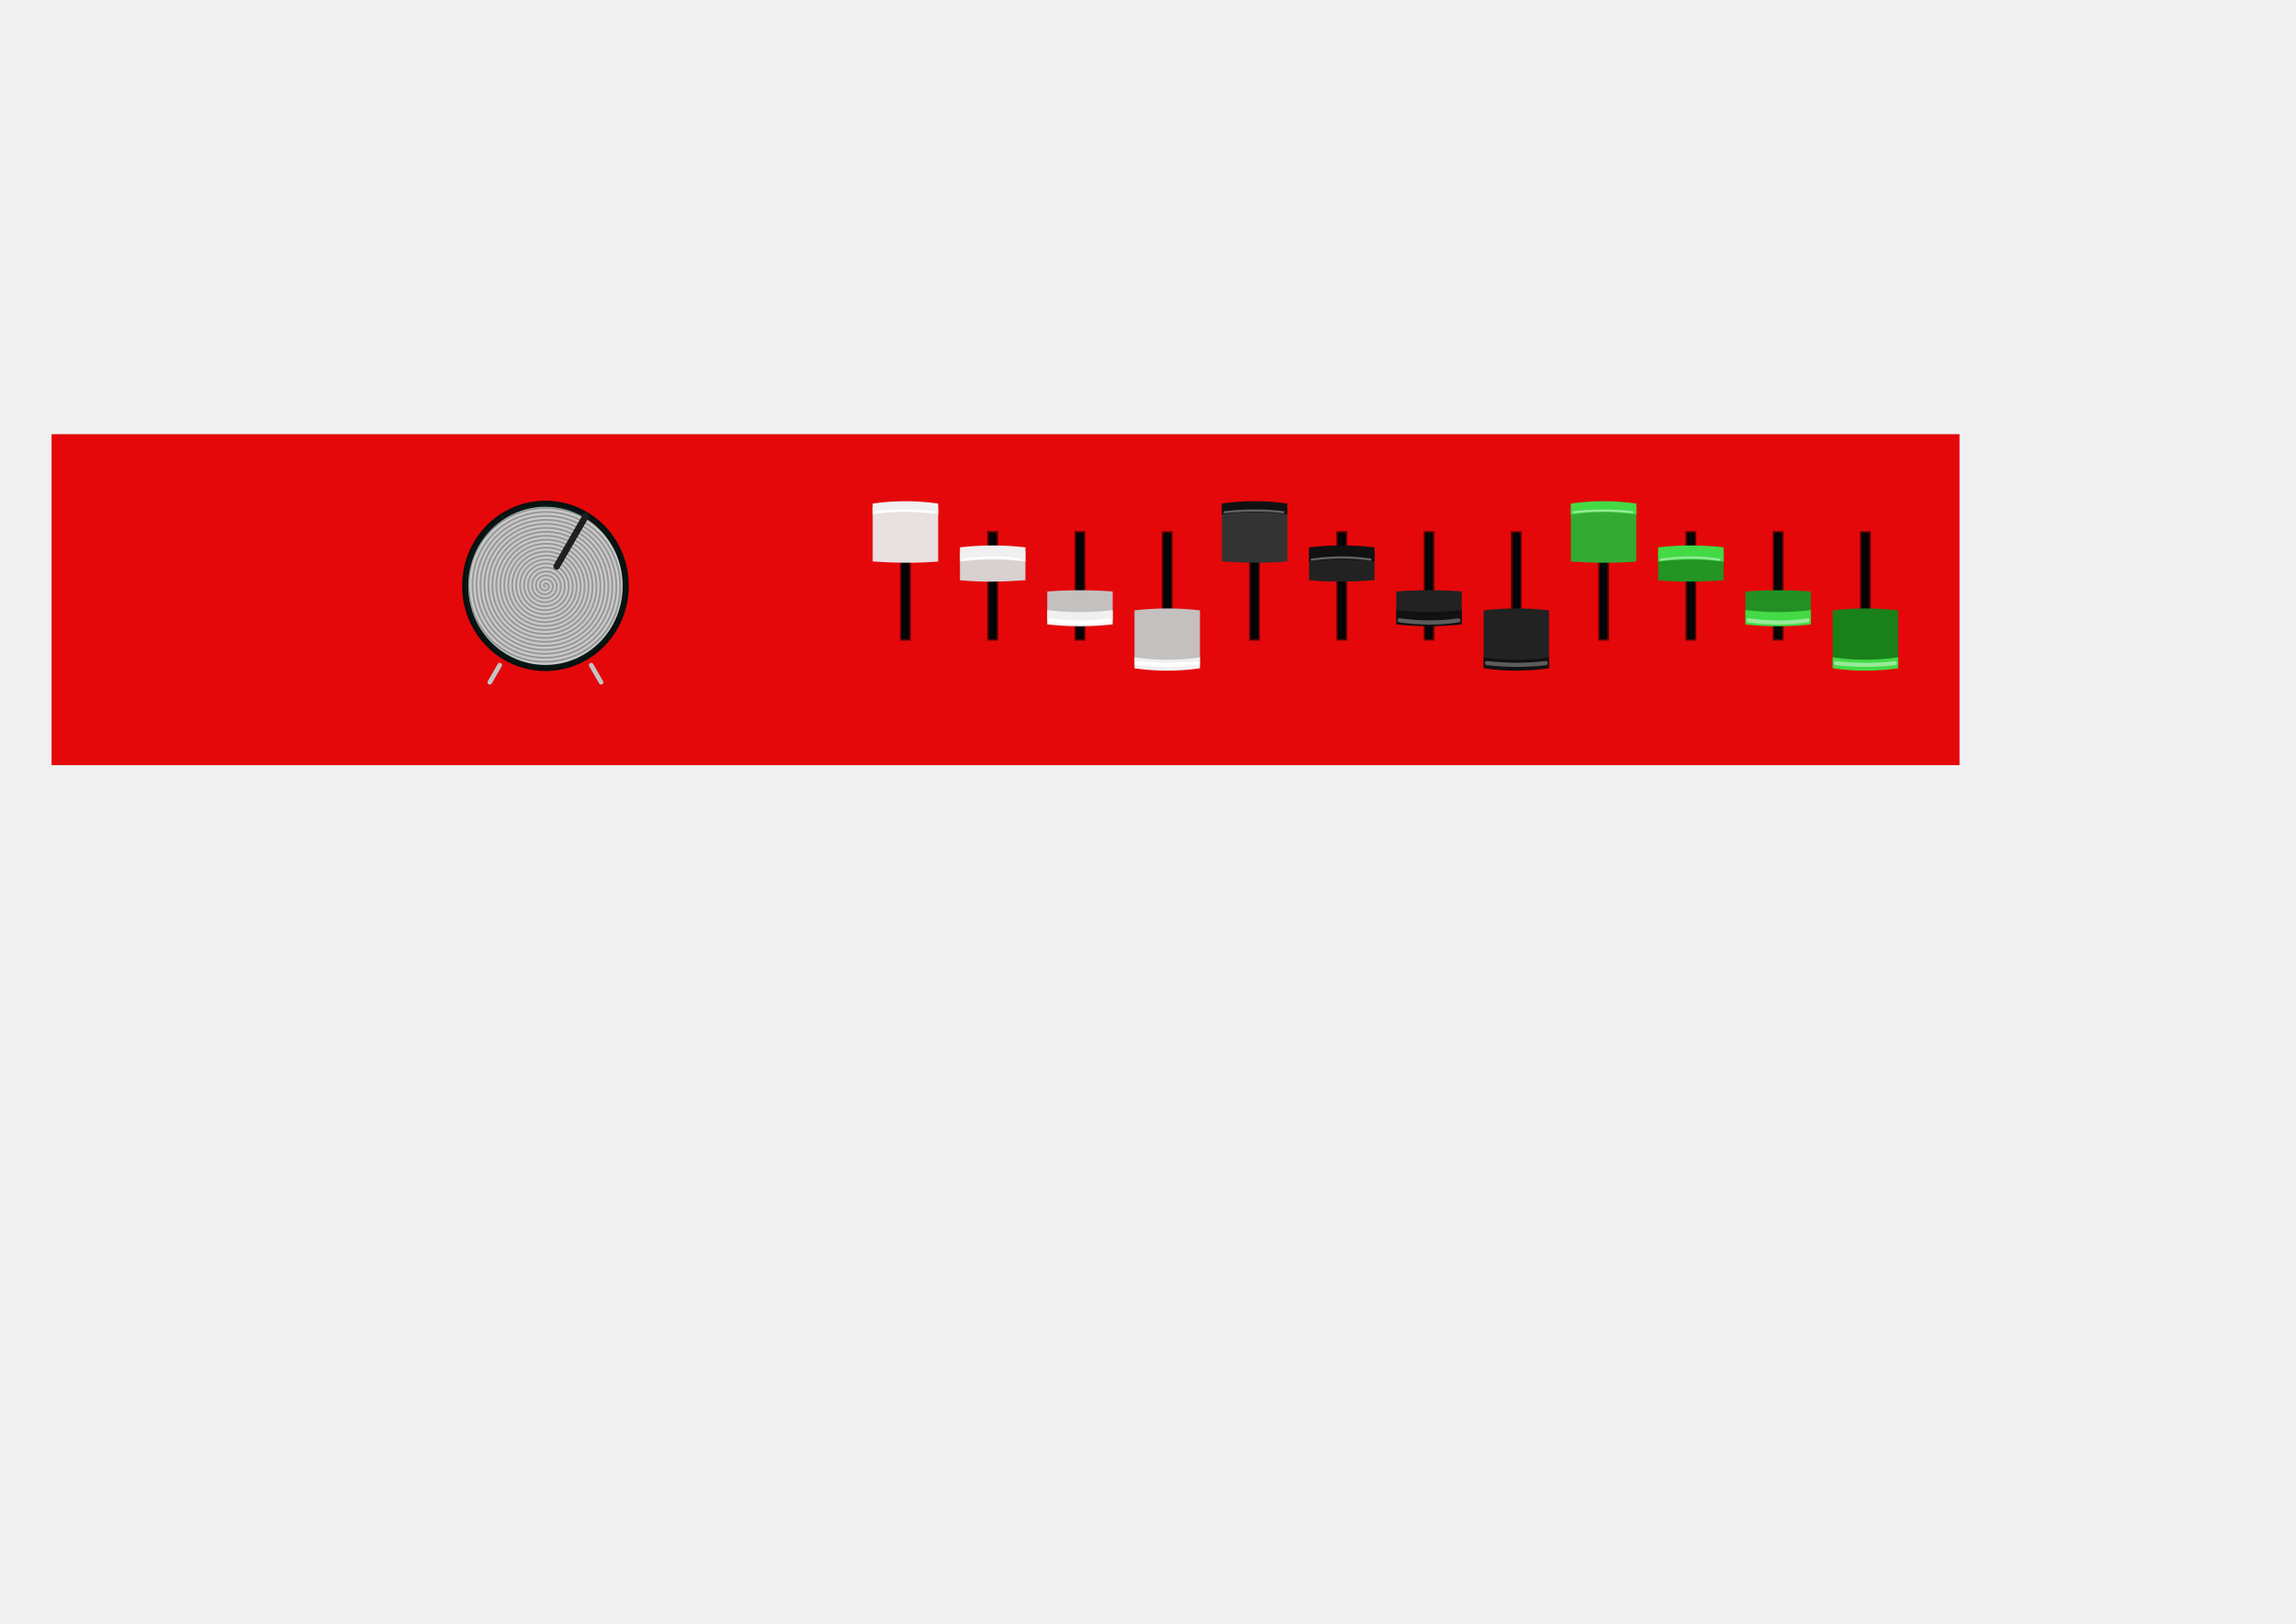
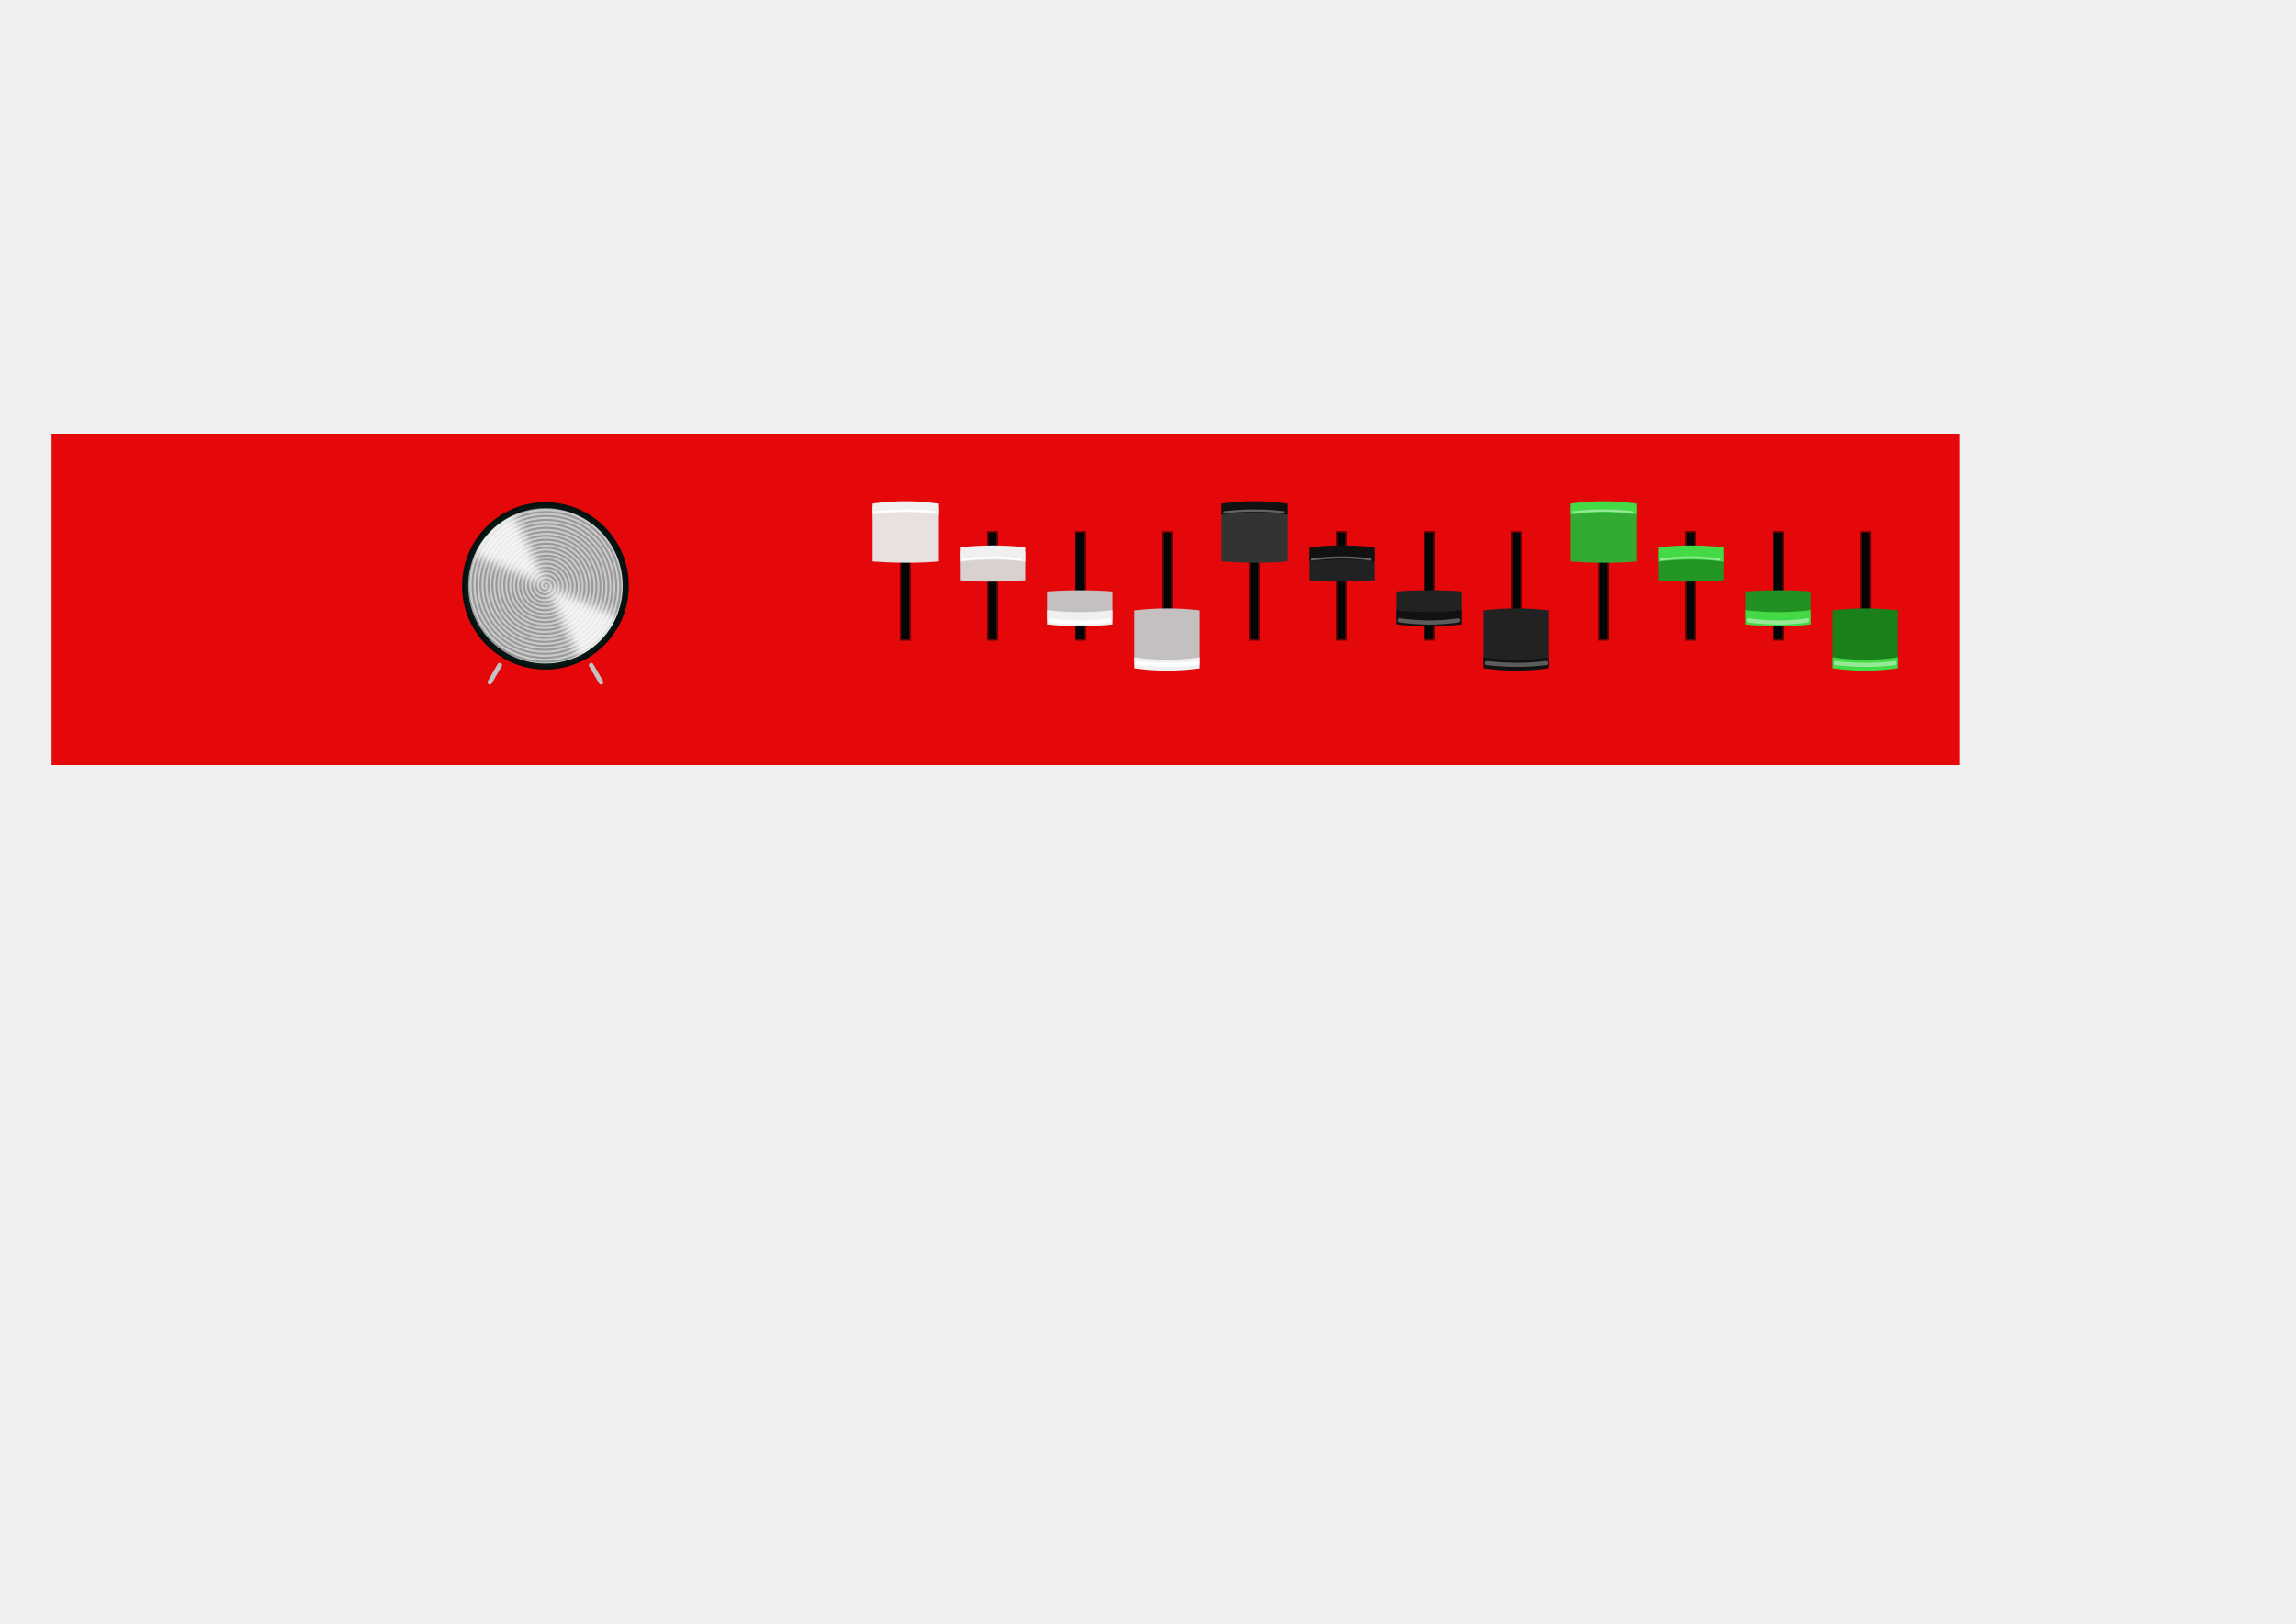
<svg xmlns="http://www.w3.org/2000/svg" width="1052.362" height="744.094" id="svg2" version="1.1">
  <defs id="defs4">
-     </defs>
+     <filter id="filter3706">
+       <feGaussianBlur stdDeviation="2.315" id="feGaussianBlur3708" />
+     </filter>
+     <clipPath clipPathUnits="userSpaceOnUse" id="clipPath3740">
+       <path transform="matrix(0.9619359,0,0,0.9449272,-25.86948,-20.59931)" d="m 323.571,305.932 a 36.786,37.448 0 1 1 -73.571,0 36.786,37.448 0 1 1 73.571,0 z" id="path3742" style="fill:#cccbcb;fill-opacity:1;stroke:none;display:inline" />
+     </clipPath>
+   </defs>
  <g id="layer2">
    <rect style="fill:#e4080a;fill-opacity:1;stroke:#000000;stroke-width:0;stroke-linecap:butt;stroke-linejoin:miter;stroke-miterlimit:4;stroke-opacity:0.557;stroke-dasharray:none;stroke-dashoffset:0" id="rect2816" width="874.507" height="151.685" x="23.639" y="198.966" />
  </g>
-   <g id="layer1" transform="translate(0,-308.2677)">
+   <g id="layer1" transform="translate(0,-308.2677)" style="display:inline">
    <rect style="fill:#000607;fill-opacity:1;stroke:#000000;stroke-width:1.456;stroke-linecap:butt;stroke-linejoin:miter;stroke-miterlimit:4;stroke-opacity:0.557;stroke-dasharray:none;stroke-dashoffset:0" id="rect3594-0-0" width="3.574" height="48.779" x="413.213" y="552.377" />
    <path style="fill:#e9e0e0;fill-opacity:1;stroke:none" d="m 400,565.587 0,-25 30,0 0,25 c -10,0.845 -20,0.666 -30,0 z" id="path3786-0" />
    <path style="fill:#f0f0f0;fill-opacity:1;stroke:none" d="m 400,544.082 c 10,-1.494 20,-1.494 30,0 l 0,-5.051 c -10,-1.444 -20,-1.444 -30,0 l 0,5.051 z" id="path3792-0" />
    <rect style="fill:#000607;fill-opacity:1;stroke:#000000;stroke-width:1.456;stroke-linecap:butt;stroke-linejoin:miter;stroke-miterlimit:4;stroke-opacity:0.557;stroke-dasharray:none;stroke-dashoffset:0" id="rect3594-0-8-3" width="3.574" height="48.779" x="453.213" y="552.362" />
    <path style="fill:#d9d0d0;fill-opacity:1;stroke:none" d="m 440,574.176 c 10.096,0.963 20.071,0.713 30,0 l 0,-13.303 -30,0 0,13.303 z" id="path3808-3" />
    <path style="fill:#f0f0f0;fill-opacity:1;stroke:none" d="m 440,565.65 c 10,-1.214 20,-1.214 30,0 l 0,-6.562 c -10,-1.145 -20,-1.145 -30,0 l 0,6.562 z" id="path3810-5" />
    <rect style="fill:#000607;fill-opacity:1;stroke:#000000;stroke-width:1.456;stroke-linecap:butt;stroke-linejoin:miter;stroke-miterlimit:4;stroke-opacity:0.557;stroke-dasharray:none;stroke-dashoffset:0" id="rect3594-0-8-4-1" width="3.574" height="48.779" x="493.213" y="-601.141" transform="scale(1,-1)" />
    <path style="fill:#c4c0c0;fill-opacity:1;stroke:none" d="m 480,579.326 c 10.082,-0.742 20.086,-0.773 30,0 l 0,13.303 -30,0 0,-13.303 z" id="path3808-9-0" />
    <path style="fill:#f0f0f0;fill-opacity:1;stroke:none" d="m 480,587.853 c 10,1.214 20,1.214 30,0 l 0,6.562 c -10,1.145 -20,1.145 -30,0 l 0,-6.562 z" id="path3810-7-0" />
    <rect style="fill:#000607;fill-opacity:1;stroke:#000000;stroke-width:1.456;stroke-linecap:butt;stroke-linejoin:miter;stroke-miterlimit:4;stroke-opacity:0.557;stroke-dasharray:none;stroke-dashoffset:0" id="rect3594-0-1-9" width="3.574" height="48.779" x="533.214" y="-601.192" transform="scale(1,-1)" />
    <path style="fill:#c4c0c0;fill-opacity:1;stroke:none" d="m 520,587.981 10e-4,25 30,0 0,-25 c -10.085,-1.193 -20.085,-1.164 -30.001,0 z" id="path3786-4-5" />
    <path style="fill:#f0f0f0;fill-opacity:1;stroke:none" d="m 520.001,609.487 c 10,1.494 20,1.494 30,0 l 0,5.051 c -10,1.444 -20,1.444 -30,0 l 0,-5.051 z" id="path3792-9-9" />
    <path style="fill:none;stroke:#ffffff;stroke-width:1px;stroke-linecap:round;stroke-linejoin:miter;stroke-opacity:1" d="m 401.25,543.034 c 9.221,-1.047 18.22,-1.096 26.964,0" id="path3918-8" />
    <path style="fill:none;stroke:#ffffff;stroke-width:1px;stroke-linecap:round;stroke-linejoin:miter;stroke-opacity:1" d="m 441.203,564.747 c 9.302,-1.29 18.307,-1.357 26.964,0" id="path3918-5-2" />
    <path style="fill:none;stroke:#ffffff;stroke-width:1.9;stroke-linecap:round;stroke-linejoin:miter;stroke-miterlimit:4;stroke-opacity:1;stroke-dasharray:none" d="m 481.484,592.554 c 9.302,1.29 18.307,1.357 26.964,0" id="path3918-5-0-0" />
    <path style="fill:none;stroke:#ffffff;stroke-width:1.9;stroke-linecap:round;stroke-linejoin:miter;stroke-miterlimit:4;stroke-opacity:1;stroke-dasharray:none" d="m 521.519,612.152 c 9.221,1.047 18.22,1.096 26.964,0" id="path3918-2-8" />
    <rect style="fill:#000607;fill-opacity:1;stroke:#000000;stroke-width:1.456;stroke-linecap:butt;stroke-linejoin:miter;stroke-miterlimit:4;stroke-opacity:0.557;stroke-dasharray:none;stroke-dashoffset:0" id="rect3594-0-0-4" width="3.574" height="48.779" x="573.213" y="552.362" />
    <path style="fill:#333333;fill-opacity:1;stroke:none" d="m 560,565.573 0,-25 30,0 0,25 c -10,0.845 -20,0.666 -30,0 z" id="path3786-0-4" />
    <path style="fill:#111111;fill-opacity:1;stroke:none" d="m 560,544.067 c 10,-1.494 20,-1.494 30,0 l 0,-5.051 c -10,-1.444 -20,-1.444 -30,0 l 0,5.051 z" id="path3792-0-1" />
    <rect style="fill:#000607;fill-opacity:1;stroke:#000000;stroke-width:1.456;stroke-linecap:butt;stroke-linejoin:miter;stroke-miterlimit:4;stroke-opacity:0.557;stroke-dasharray:none;stroke-dashoffset:0" id="rect3594-0-8-3-6" width="3.574" height="48.779" x="613.213" y="552.348" />
    <path style="fill:#222222;fill-opacity:1;stroke:none" d="m 600,574.162 c 10.096,0.963 20.071,0.713 30,0 l 0,-13.303 -30,0 0,13.303 z" id="path3808-3-4" />
    <path style="fill:#111111;fill-opacity:1;stroke:none" d="m 600,565.635 c 10,-1.214 20,-1.214 30,0 l 0,-6.562 c -10,-1.145 -20,-1.145 -30,0 l 0,6.562 z" id="path3810-5-1" />
    <rect style="fill:#000607;fill-opacity:1;stroke:#000000;stroke-width:1.456;stroke-linecap:butt;stroke-linejoin:miter;stroke-miterlimit:4;stroke-opacity:0.557;stroke-dasharray:none;stroke-dashoffset:0" id="rect3594-0-8-4-1-0" width="3.574" height="48.779" x="653.213" y="-601.126" transform="scale(1,-1)" />
    <path style="fill:#222222;fill-opacity:1;stroke:none" d="m 640,579.312 c 10.082,-0.742 20.086,-0.773 30,0 l 0,13.303 -30,0 0,-13.303 z" id="path3808-9-0-3" />
    <path style="fill:#111111;fill-opacity:1;stroke:none" d="m 640,587.839 c 10,1.214 20,1.214 30,0 l 0,6.562 c -10,1.145 -20,1.145 -30,0 l 0,-6.562 z" id="path3810-7-0-3" />
    <rect style="fill:#000607;fill-opacity:1;stroke:#000000;stroke-width:1.456;stroke-linecap:butt;stroke-linejoin:miter;stroke-miterlimit:4;stroke-opacity:0.557;stroke-dasharray:none;stroke-dashoffset:0" id="rect3594-0-1-9-1" width="3.574" height="48.779" x="693.214" y="-601.177" transform="scale(1,-1)" />
    <path style="fill:#222222;fill-opacity:1;stroke:none" d="m 680,587.967 10e-4,25 30,0 0,-25 c -10.085,-1.193 -20.085,-1.164 -30.001,0 z" id="path3786-4-5-5" />
    <path style="fill:#111111;fill-opacity:1;stroke:none" d="m 680.001,609.472 c 10,1.494 20,1.494 30,0 l 0,5.051 c -10,1.444 -20,1.444 -30,0 l 0,-5.051 z" id="path3792-9-9-7" />
    <path style="fill:none;stroke:#888888;stroke-width:1px;stroke-linecap:round;stroke-linejoin:miter;stroke-opacity:0.69" d="m 561.25,543.019 c 9.221,-1.047 18.22,-1.096 26.964,0" id="path3918-8-4" />
    <path style="fill:none;stroke:#888888;stroke-width:1px;stroke-linecap:round;stroke-linejoin:miter;stroke-opacity:0.69" d="m 601.203,564.733 c 9.302,-1.29 18.307,-1.357 26.964,0" id="path3918-5-2-8" />
    <path style="fill:none;stroke:#888888;stroke-width:1.9;stroke-linecap:round;stroke-linejoin:miter;stroke-miterlimit:4;stroke-opacity:0.635;stroke-dasharray:none" d="m 641.484,592.54 c 9.302,1.29 18.307,1.357 26.964,0" id="path3918-5-0-0-6" />
    <path style="fill:none;stroke:#888888;stroke-width:1.9;stroke-linecap:round;stroke-linejoin:miter;stroke-miterlimit:4;stroke-opacity:0.635;stroke-dasharray:none" d="m 681.519,612.137 c 9.221,1.047 18.22,1.096 26.964,0" id="path3918-2-8-5" />
    <rect style="fill:#000607;fill-opacity:1;stroke:#000000;stroke-width:1.456;stroke-linecap:butt;stroke-linejoin:miter;stroke-miterlimit:4;stroke-opacity:0.557;stroke-dasharray:none;stroke-dashoffset:0" id="rect3594-0-0-4-0" width="3.574" height="48.779" x="733.213" y="552.377" />
    <path style="fill:#33ab33;fill-opacity:1;stroke:none" d="m 720,565.587 0,-25 30,0 0,25 c -10,0.845 -20,0.666 -30,0 z" id="path3786-0-4-7" />
    <path style="fill:#43da45;fill-opacity:1;stroke:none" d="m 720,544.082 c 10,-1.494 20,-1.494 30,0 l 0,-5.051 c -10,-1.444 -20,-1.444 -30,0 l 0,5.051 z" id="path3792-0-1-1" />
    <rect style="fill:#000607;fill-opacity:1;stroke:#000000;stroke-width:1.456;stroke-linecap:butt;stroke-linejoin:miter;stroke-miterlimit:4;stroke-opacity:0.557;stroke-dasharray:none;stroke-dashoffset:0" id="rect3594-0-8-3-6-5" width="3.574" height="48.779" x="773.213" y="552.362" />
    <path style="fill:#229522;fill-opacity:1;stroke:none" d="m 760,574.176 c 10.096,0.963 20.071,0.713 30,0 l 0,-13.303 -30,0 0,13.303 z" id="path3808-3-4-0" />
    <path style="fill:#43da45;fill-opacity:1;stroke:none" d="m 760,565.65 c 10,-1.214 20,-1.214 30,0 l 0,-6.562 c -10,-1.145 -20,-1.145 -30,0 l 0,6.562 z" id="path3810-5-1-8" />
    <rect style="fill:#000607;fill-opacity:1;stroke:#000000;stroke-width:1.456;stroke-linecap:butt;stroke-linejoin:miter;stroke-miterlimit:4;stroke-opacity:0.557;stroke-dasharray:none;stroke-dashoffset:0" id="rect3594-0-8-4-1-0-2" width="3.574" height="48.779" x="813.213" y="-601.141" transform="scale(1,-1)" />
    <path style="fill:#229022;fill-opacity:1;stroke:none" d="m 800,579.326 c 10.082,-0.742 20.086,-0.773 30,0 l 0,13.303 -30,0 0,-13.303 z" id="path3808-9-0-3-9" />
    <path style="fill:#43da45;fill-opacity:1;stroke:none" d="m 800,587.853 c 10,1.214 20,1.214 30,0 l 0,6.562 c -10,1.145 -20,1.145 -30,0 l 0,-6.562 z" id="path3810-7-0-3-8" />
    <rect style="fill:#000607;fill-opacity:1;stroke:#000000;stroke-width:1.456;stroke-linecap:butt;stroke-linejoin:miter;stroke-miterlimit:4;stroke-opacity:0.557;stroke-dasharray:none;stroke-dashoffset:0" id="rect3594-0-1-9-1-2" width="3.574" height="48.779" x="853.214" y="-601.192" transform="scale(1,-1)" />
    <path style="fill:#1a801a;fill-opacity:1;stroke:none" d="m 840,587.981 10e-4,25 30,0 0,-25 c -10.085,-1.193 -20.085,-1.164 -30.001,0 z" id="path3786-4-5-5-4" />
    <path style="fill:#43da45;fill-opacity:1;stroke:none" d="m 840.001,609.487 c 10,1.494 20,1.494 30,0 l 0,5.051 c -10,1.444 -20,1.444 -30,0 l 0,-5.051 z" id="path3792-9-9-7-5" />
    <path style="fill:none;stroke:#ffffff;stroke-width:1px;stroke-linecap:round;stroke-linejoin:miter;stroke-opacity:0.439" d="m 721.25,543.034 c 9.221,-1.047 18.22,-1.096 26.964,0" id="path3918-8-4-8" />
    <path style="fill:none;stroke:#ffffff;stroke-width:1px;stroke-linecap:round;stroke-linejoin:miter;stroke-opacity:0.439" d="m 761.203,564.747 c 9.302,-1.29 18.307,-1.357 26.964,0" id="path3918-5-2-8-6" />
    <path style="fill:none;stroke:#ffffff;stroke-width:1.9;stroke-linecap:round;stroke-linejoin:miter;stroke-miterlimit:4;stroke-opacity:0.439;stroke-dasharray:none" d="m 801.484,592.554 c 9.302,1.29 18.307,1.357 26.964,0" id="path3918-5-0-0-6-9" />
    <path style="fill:none;stroke:#ffffff;stroke-width:1.9;stroke-linecap:round;stroke-linejoin:miter;stroke-miterlimit:4;stroke-opacity:0.439;stroke-dasharray:none" d="m 841.519,612.152 c 9.221,1.047 18.22,1.096 26.964,0" id="path3918-2-8-5-7" />
-     <path style="fill:#cccbcb;fill-opacity:1;stroke:#001210;stroke-width:2.8;stroke-linecap:round;stroke-linejoin:round;stroke-miterlimit:4;stroke-opacity:0.97;stroke-dasharray:none;stroke-dashoffset:0" id="path4065" d="m 323.571,305.932 a 36.786,37.448 0 1 1 -73.571,0 36.786,37.448 0 1 1 73.571,0 z" transform="translate(-36.78571,270.8198)" />
-     <path style="fill:none;stroke:#000000;stroke-width:0.9;stroke-linecap:butt;stroke-linejoin:miter;stroke-miterlimit:4;stroke-opacity:0.248;stroke-dasharray:none" id="path4067" d="m 250,268.485 c 0.204,0.183 -0.147,0.366 -0.305,0.339 -0.429,-0.071 -0.526,-0.611 -0.374,-0.949 0.273,-0.605 1.059,-0.716 1.593,-0.408 0.783,0.452 0.911,1.514 0.443,2.237 -0.624,0.965 -1.97,1.108 -2.881,0.477 -1.147,-0.794 -1.306,-2.427 -0.511,-3.525 0.962,-1.33 2.885,-1.505 4.17,-0.546 1.514,1.13 1.704,3.343 0.58,4.814 -1.297,1.698 -3.802,1.904 -5.458,0.615 -1.882,-1.464 -2.103,-4.26 -0.649,-6.102 1.631,-2.066 4.719,-2.303 6.746,-0.684 2.25,1.798 2.503,5.178 0.718,7.39 -1.965,2.435 -5.637,2.703 -8.034,0.753 -2.619,-2.131 -2.903,-6.096 -0.787,-8.679 2.298,-2.804 6.555,-3.104 9.323,-0.821 2.988,2.464 3.304,7.014 0.856,9.967 -2.63,3.173 -7.473,3.504 -10.611,0.89 -3.357,-2.797 -3.704,-7.932 -0.925,-11.255 2.963,-3.542 8.391,-3.905 11.899,-0.959 3.727,3.129 4.105,8.851 0.994,12.543 -3.296,3.911 -9.31,4.305 -13.187,1.028 -4.096,-3.462 -4.506,-9.769 -1.063,-13.832 3.628,-4.281 10.228,-4.706 14.476,-1.097 4.465,3.794 4.906,10.687 1.131,15.12 -3.96,4.65 -11.146,5.107 -15.764,1.166 -4.835,-4.127 -5.307,-11.606 -1.2,-16.408 4.293,-5.02 12.065,-5.508 17.052,-1.235 5.204,4.459 5.708,12.524 1.269,17.696 -4.625,5.389 -12.983,5.909 -18.34,1.304 -5.574,-4.791 -6.109,-13.443 -1.338,-18.985 4.957,-5.759 13.902,-6.309 19.629,-1.373 5.943,5.123 6.51,14.361 1.407,20.273 -5.29,6.128 -14.82,6.71 -20.917,1.441 -6.313,-5.456 -6.911,-15.28 -1.476,-21.561 5.622,-6.498 15.739,-7.111 22.205,-1.51 6.682,5.788 7.312,16.198 1.545,22.849 -5.954,6.867 -16.657,7.512 -23.493,1.579 -7.052,-6.12 -7.712,-17.117 -1.614,-24.138 6.286,-7.237 17.576,-7.913 24.782,-1.648 7.421,6.452 8.113,18.035 1.683,25.426 -6.618,7.606 -18.494,8.314 -26.07,1.717 -7.791,-6.785 -8.514,-18.954 -1.751,-26.714 6.951,-7.976 19.413,-8.715 27.358,-1.786 8.161,7.117 8.915,19.872 1.82,28.002 -7.283,8.345 -20.332,9.116 -28.647,1.855 -8.53,-7.449 -9.316,-20.791 -1.889,-29.291 7.615,-8.715 21.25,-9.517 29.935,-1.924 8.9,7.781 9.717,21.709 1.958,30.579 -7.947,9.085 -22.169,9.918 -31.223,1.993 -9.269,-8.113 -10.118,-22.628 -2.027,-31.867 8.279,-9.454 23.087,-10.319 32.511,-2.061 9.639,8.445 10.519,23.547 2.096,33.155 -8.612,9.824 -24.006,10.719 -33.8,2.13 -10.009,-8.778 -10.92,-24.465 -2.165,-34.444 8.944,-10.193 24.924,-11.12 35.088,-2.199 10.378,9.11 11.321,25.384 2.234,35.732 -9.276,10.563 -25.843,11.521 -36.376,2.268 -10.748,-9.442 -11.722,-26.302 -2.303,-37.02 9.608,-10.933 26.762,-11.922 37.664,-2.337 11.117,9.774 12.123,27.221 2.371,38.308 -9.94,11.302 -27.68,12.323 -38.953,2.406 -11.487,-10.106 -12.524,-28.139 -2.44,-39.597 10.272,-11.672 28.599,-12.724 40.241,-2.475 11.857,10.438 12.925,29.058 2.509,40.885 -10.604,12.041 -29.517,13.125 -41.529,2.544 -12.226,-10.771 -13.326,-29.977 -2.578,-42.173 10.937,-12.411 30.436,-13.526 42.817,-2.612 12.596,11.103 13.727,30.895 2.647,43.462 -11.269,12.781 -31.355,13.927 -44.106,2.681 -12.965,-11.435 -14.128,-31.814 -2.716,-44.75 11.601,-13.15 32.273,-14.328 45.394,-2.75 13.335,11.767 14.529,32.732 2.785,46.038 -11.933,13.52 -33.192,14.729 -46.682,2.819 -13.705,-12.099 -14.93,-33.651 -2.854,-47.326 12.265,-13.889 34.11,-15.13 47.97,-2.888 14.074,12.431 15.331,34.57 2.922,48.615 -12.597,14.259 -35.029,15.531 -49.259,2.957 -14.444,-12.763 -15.732,-35.488 -2.991,-49.903 12.929,-14.629 35.948,-15.932 50.547,-3.026 14.814,13.096 16.133,36.407 3.06,51.191" transform="translate(0,308.2677)" />
+     <path style="fill:#cccbcb;fill-opacity:1;stroke:#001210;stroke-width:2.8;stroke-linecap:round;stroke-linejoin:round;stroke-miterlimit:4;stroke-opacity:0.97;stroke-dasharray:none;stroke-dashoffset:0" id="path4065" d="m 323.571,305.932 a 36.786,37.448 0 1 1 -73.571,0 36.786,37.448 0 1 1 73.571,0 z" transform="matrix(1.000326,0,0,0.9826326,-36.87914,276.1331)" />
+     <path style="fill:none;stroke:#000000;stroke-width:0.9;stroke-linecap:butt;stroke-linejoin:miter;stroke-miterlimit:4;stroke-opacity:0.248;stroke-dasharray:none" id="path4067" d="m 250,268.485 c 0.204,0.183 -0.147,0.366 -0.305,0.339 -0.429,-0.071 -0.526,-0.611 -0.374,-0.949 0.273,-0.605 1.059,-0.716 1.593,-0.408 0.783,0.452 0.911,1.514 0.443,2.237 -0.624,0.965 -1.97,1.108 -2.881,0.477 -1.147,-0.794 -1.306,-2.427 -0.511,-3.525 0.962,-1.33 2.885,-1.505 4.17,-0.546 1.514,1.13 1.704,3.343 0.58,4.814 -1.297,1.698 -3.802,1.904 -5.458,0.615 -1.882,-1.464 -2.103,-4.26 -0.649,-6.102 1.631,-2.066 4.719,-2.303 6.746,-0.684 2.25,1.798 2.503,5.178 0.718,7.39 -1.965,2.435 -5.637,2.703 -8.034,0.753 -2.619,-2.131 -2.903,-6.096 -0.787,-8.679 2.298,-2.804 6.555,-3.104 9.323,-0.821 2.988,2.464 3.304,7.014 0.856,9.967 -2.63,3.173 -7.473,3.504 -10.611,0.89 -3.357,-2.797 -3.704,-7.932 -0.925,-11.255 2.963,-3.542 8.391,-3.905 11.899,-0.959 3.727,3.129 4.105,8.851 0.994,12.543 -3.296,3.911 -9.31,4.305 -13.187,1.028 -4.096,-3.462 -4.506,-9.769 -1.063,-13.832 3.628,-4.281 10.228,-4.706 14.476,-1.097 4.465,3.794 4.906,10.687 1.131,15.12 -3.96,4.65 -11.146,5.107 -15.764,1.166 -4.835,-4.127 -5.307,-11.606 -1.2,-16.408 4.293,-5.02 12.065,-5.508 17.052,-1.235 5.204,4.459 5.708,12.524 1.269,17.696 -4.625,5.389 -12.983,5.909 -18.34,1.304 -5.574,-4.791 -6.109,-13.443 -1.338,-18.985 4.957,-5.759 13.902,-6.309 19.629,-1.373 5.943,5.123 6.51,14.361 1.407,20.273 -5.29,6.128 -14.82,6.71 -20.917,1.441 -6.313,-5.456 -6.911,-15.28 -1.476,-21.561 5.622,-6.498 15.739,-7.111 22.205,-1.51 6.682,5.788 7.312,16.198 1.545,22.849 -5.954,6.867 -16.657,7.512 -23.493,1.579 -7.052,-6.12 -7.712,-17.117 -1.614,-24.138 6.286,-7.237 17.576,-7.913 24.782,-1.648 7.421,6.452 8.113,18.035 1.683,25.426 -6.618,7.606 -18.494,8.314 -26.07,1.717 -7.791,-6.785 -8.514,-18.954 -1.751,-26.714 6.951,-7.976 19.413,-8.715 27.358,-1.786 8.161,7.117 8.915,19.872 1.82,28.002 -7.283,8.345 -20.332,9.116 -28.647,1.855 -8.53,-7.449 -9.316,-20.791 -1.889,-29.291 7.615,-8.715 21.25,-9.517 29.935,-1.924 8.9,7.781 9.717,21.709 1.958,30.579 -7.947,9.085 -22.169,9.918 -31.223,1.993 -9.269,-8.113 -10.118,-22.628 -2.027,-31.867 8.279,-9.454 23.087,-10.319 32.511,-2.061 9.639,8.445 10.519,23.547 2.096,33.155 -8.612,9.824 -24.006,10.719 -33.8,2.13 -10.009,-8.778 -10.92,-24.465 -2.165,-34.444 8.944,-10.193 24.924,-11.12 35.088,-2.199 10.378,9.11 11.321,25.384 2.234,35.732 -9.276,10.563 -25.843,11.521 -36.376,2.268 -10.748,-9.442 -11.722,-26.302 -2.303,-37.02 9.608,-10.933 26.762,-11.922 37.664,-2.337 11.117,9.774 12.123,27.221 2.371,38.308 -9.94,11.302 -27.68,12.323 -38.953,2.406 -11.487,-10.106 -12.524,-28.139 -2.44,-39.597 10.272,-11.672 28.599,-12.724 40.241,-2.475 11.857,10.438 12.925,29.058 2.509,40.885 -10.604,12.041 -29.517,13.125 -41.529,2.544 -12.226,-10.771 -13.326,-29.977 -2.578,-42.173 10.937,-12.411 30.436,-13.526 42.817,-2.612 12.596,11.103 13.727,30.895 2.647,43.462 -11.269,12.781 -31.355,13.927 -44.106,2.681 -12.965,-11.435 -14.128,-31.814 -2.716,-44.75 11.601,-13.15 32.273,-14.328 45.394,-2.75 13.335,11.767 14.529,32.732 2.785,46.038 -11.933,13.52 -33.192,14.729 -46.682,2.819 -13.705,-12.099 -14.93,-33.651 -2.854,-47.326 12.265,-13.889 34.11,-15.13 47.97,-2.888 14.074,12.431 15.331,34.57 2.922,48.615 -12.597,14.259 -35.029,15.531 -49.259,2.957 -14.444,-12.763 -15.732,-35.488 -2.991,-49.903 12.929,-14.629 35.948,-15.932 50.547,-3.026 14.814,13.096 16.133,36.407 3.06,51.191" transform="translate(0,308.2677)" clip-path="none" />
    <path style="fill:none;stroke:#c3c3c5;stroke-width:2.1;stroke-linecap:round;stroke-linejoin:miter;stroke-miterlimit:4;stroke-opacity:1;stroke-dasharray:none" d="m 224.492,312.666 4.536,-7.857" id="path4077" transform="translate(0,308.2677)" />
    <path style="fill:none;stroke:#c3c3c5;stroke-width:2.1;stroke-linecap:round;stroke-linejoin:miter;stroke-miterlimit:4;stroke-opacity:1;stroke-dasharray:none" d="m 275.508,312.666 -4.536,-7.857" id="path4079" transform="translate(0,308.2677)" />
-     <path style="fill:none;stroke:#1f1f1f;stroke-width:3;stroke-linecap:round;stroke-linejoin:miter;stroke-miterlimit:4;stroke-opacity:1;stroke-dasharray:none" d="m 255.155,259.556 c 10.842,-18.779 13.386,-23.185 13.386,-23.185" id="path4081" transform="translate(0,308.2677)" />
+   </g>
+   <g id="layer4" style="display:inline">
+     <path style="opacity:0.812;fill:#ffffff;fill-opacity:1;stroke:none;display:inline;filter:url(#filter3706)" d="m 216.071,253.916 68.036,28.75 c -3.935,9.366 -10.235,15.81 -18.214,20.179 l -30.714,-68.393 c -9.663,4.744 -14.612,10.112 -19.107,19.464 z" id="path3695" clip-path="url(#clipPath3740)" />
  </g>
  <g id="layer3">
    <rect style="fill:none;stroke:none" id="white_0" width="40" height="85" x="395" y="226.594" />
    <rect style="fill:none;stroke:none" id="white_1" width="40" height="85" x="435" y="226.594" />
    <rect style="fill:none;stroke:none" id="white_2" width="40" height="85" x="475" y="226.594" />
    <rect style="fill:none;stroke:none" id="white_3" width="40" height="85" x="515" y="226.594" />
    <rect style="fill:none;stroke:none" id="black_0" width="40" height="85" x="555" y="226.594" />
    <rect style="fill:none;stroke:none" id="black_1" width="40" height="85" x="595" y="226.594" />
    <rect style="fill:none;stroke:none" id="black_2" width="40" height="85" x="635" y="226.594" />
    <rect style="fill:none;stroke:none" id="black_3" width="40" height="85" x="675" y="226.594" />
    <rect style="fill:none;stroke:none" id="green_0" width="40" height="85" x="715" y="226.594" />
    <rect style="fill:none;stroke:none" id="green_1" width="40" height="85" x="755" y="226.594" />
    <rect style="fill:none;stroke:none" id="green_2" width="40" height="85" x="795" y="226.594" />
    <rect style="fill:none;stroke:none" id="green_3" width="40" height="85" x="835" y="226.594" />
    <rect style="fill:none;stroke:none" id="potentiometer" width="80" height="92.143" x="210" y="226.594" />
  </g>
</svg>
